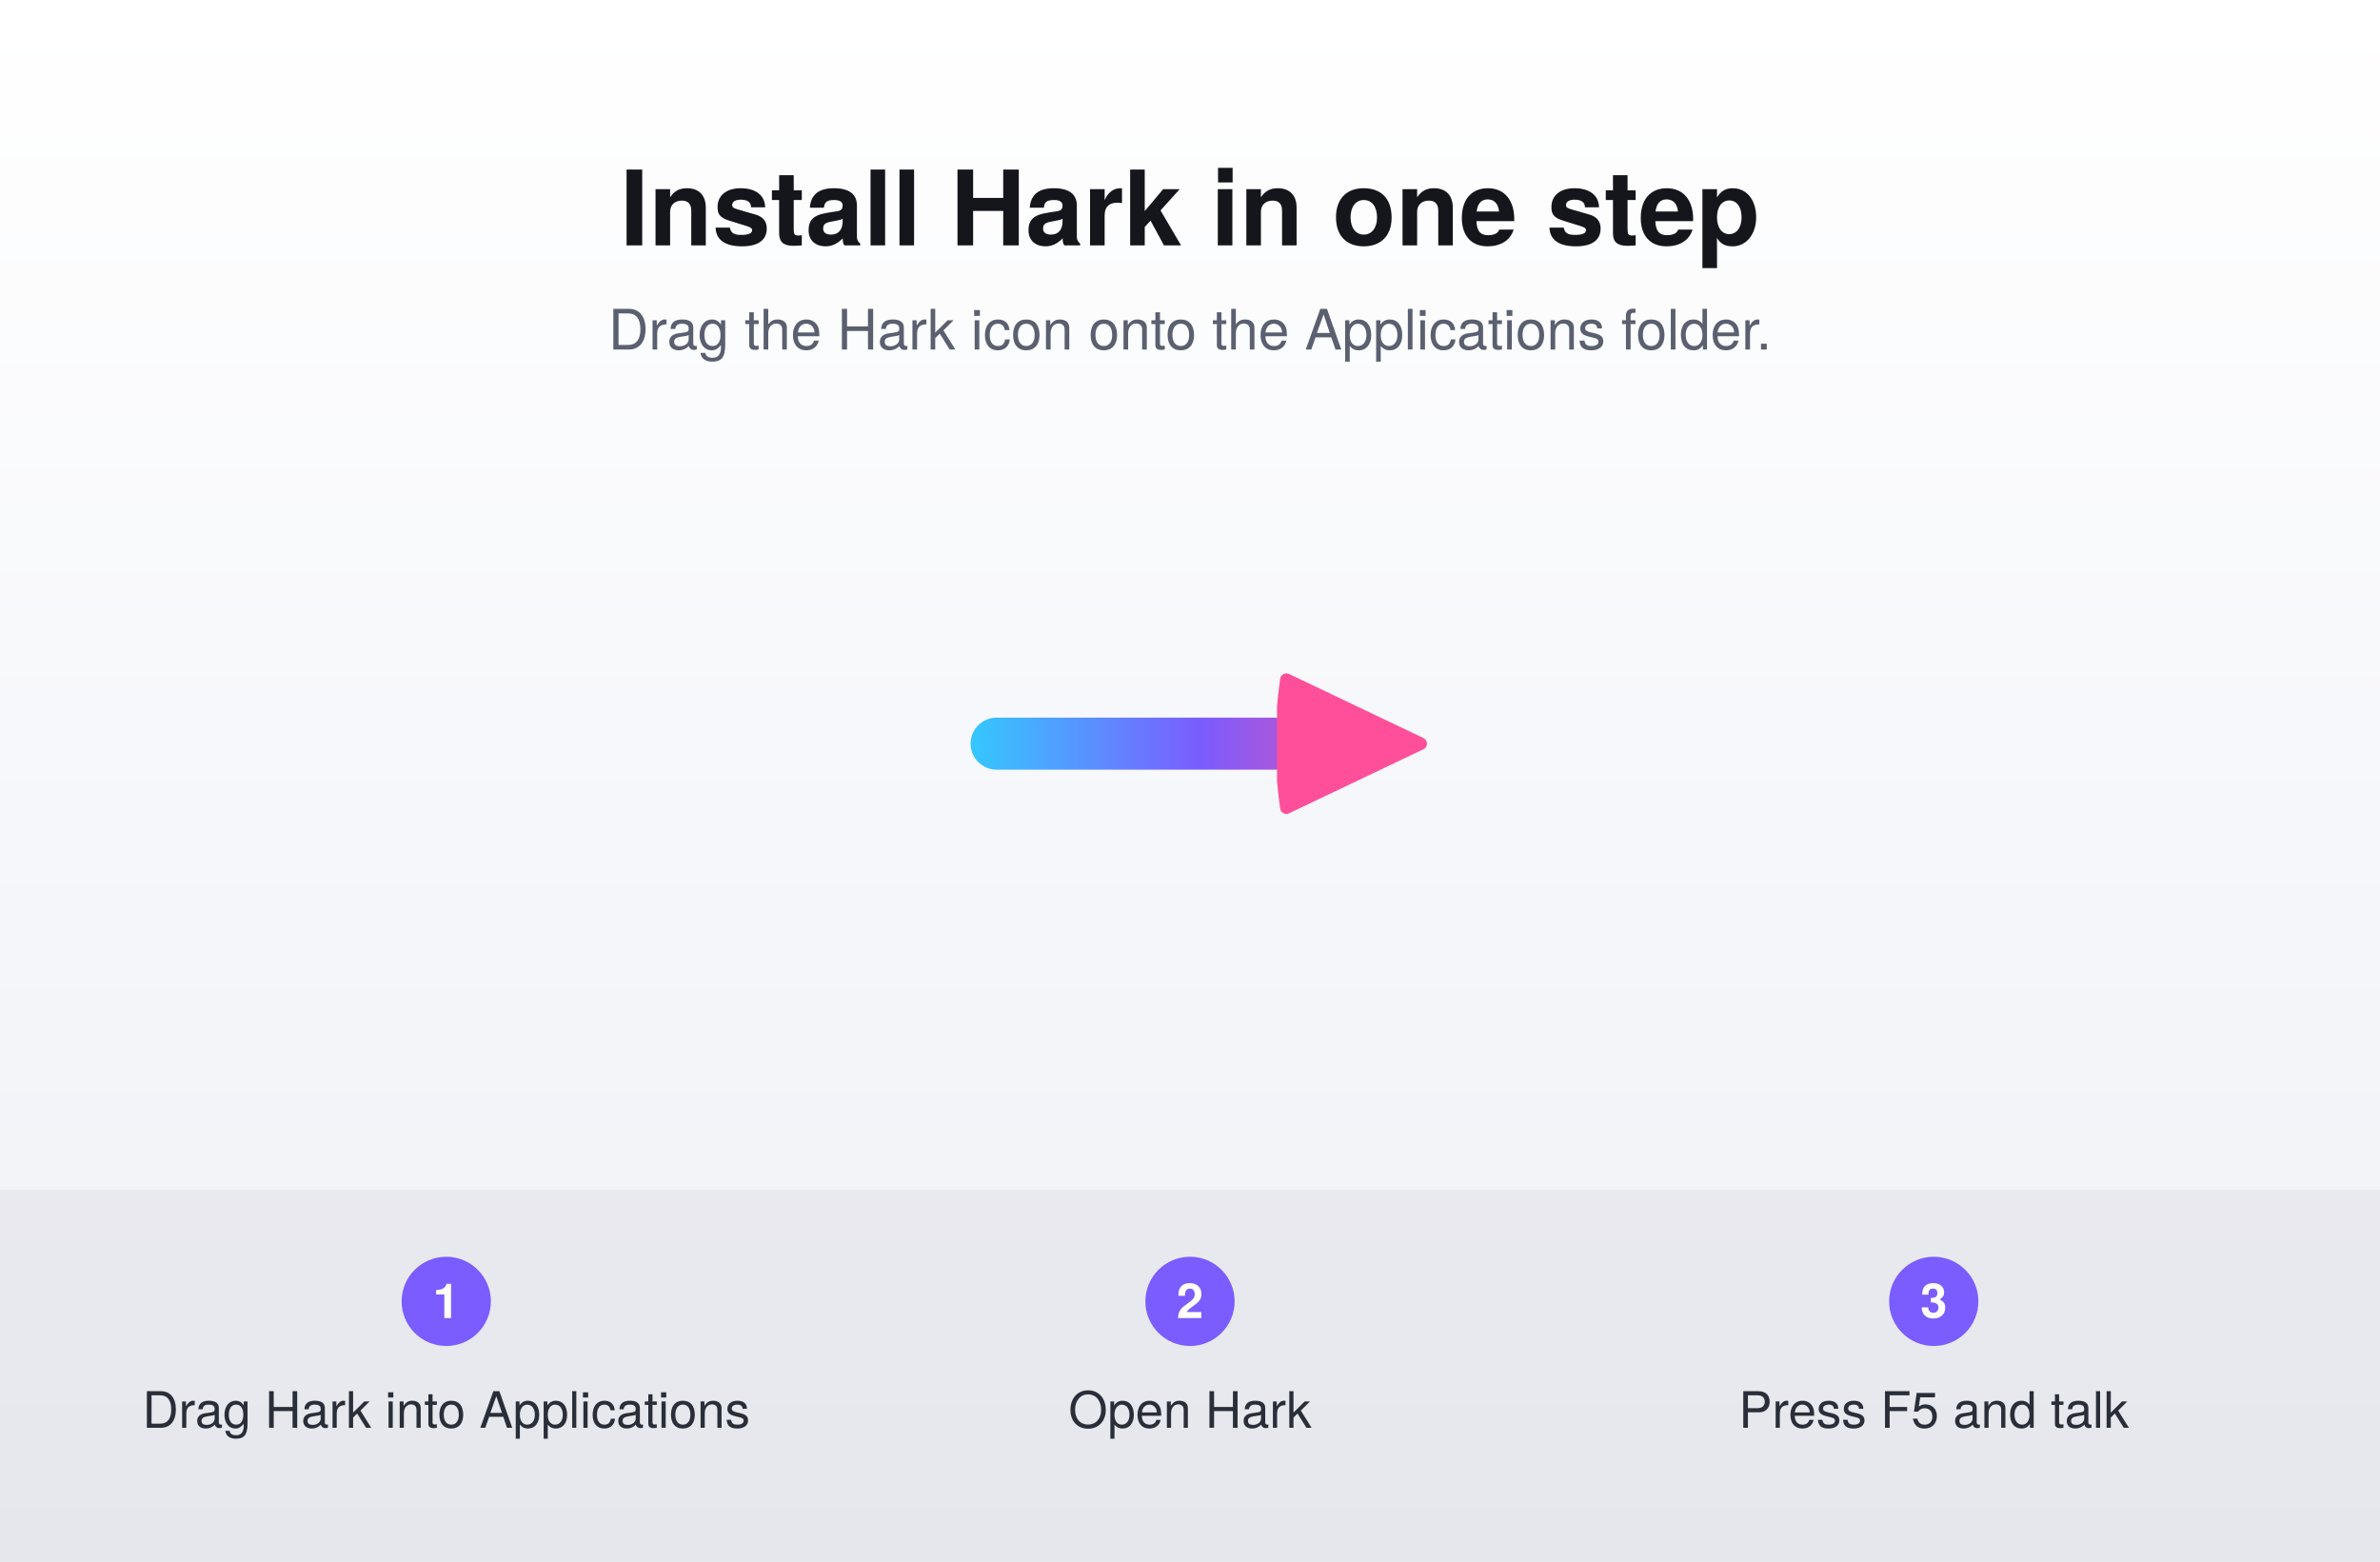
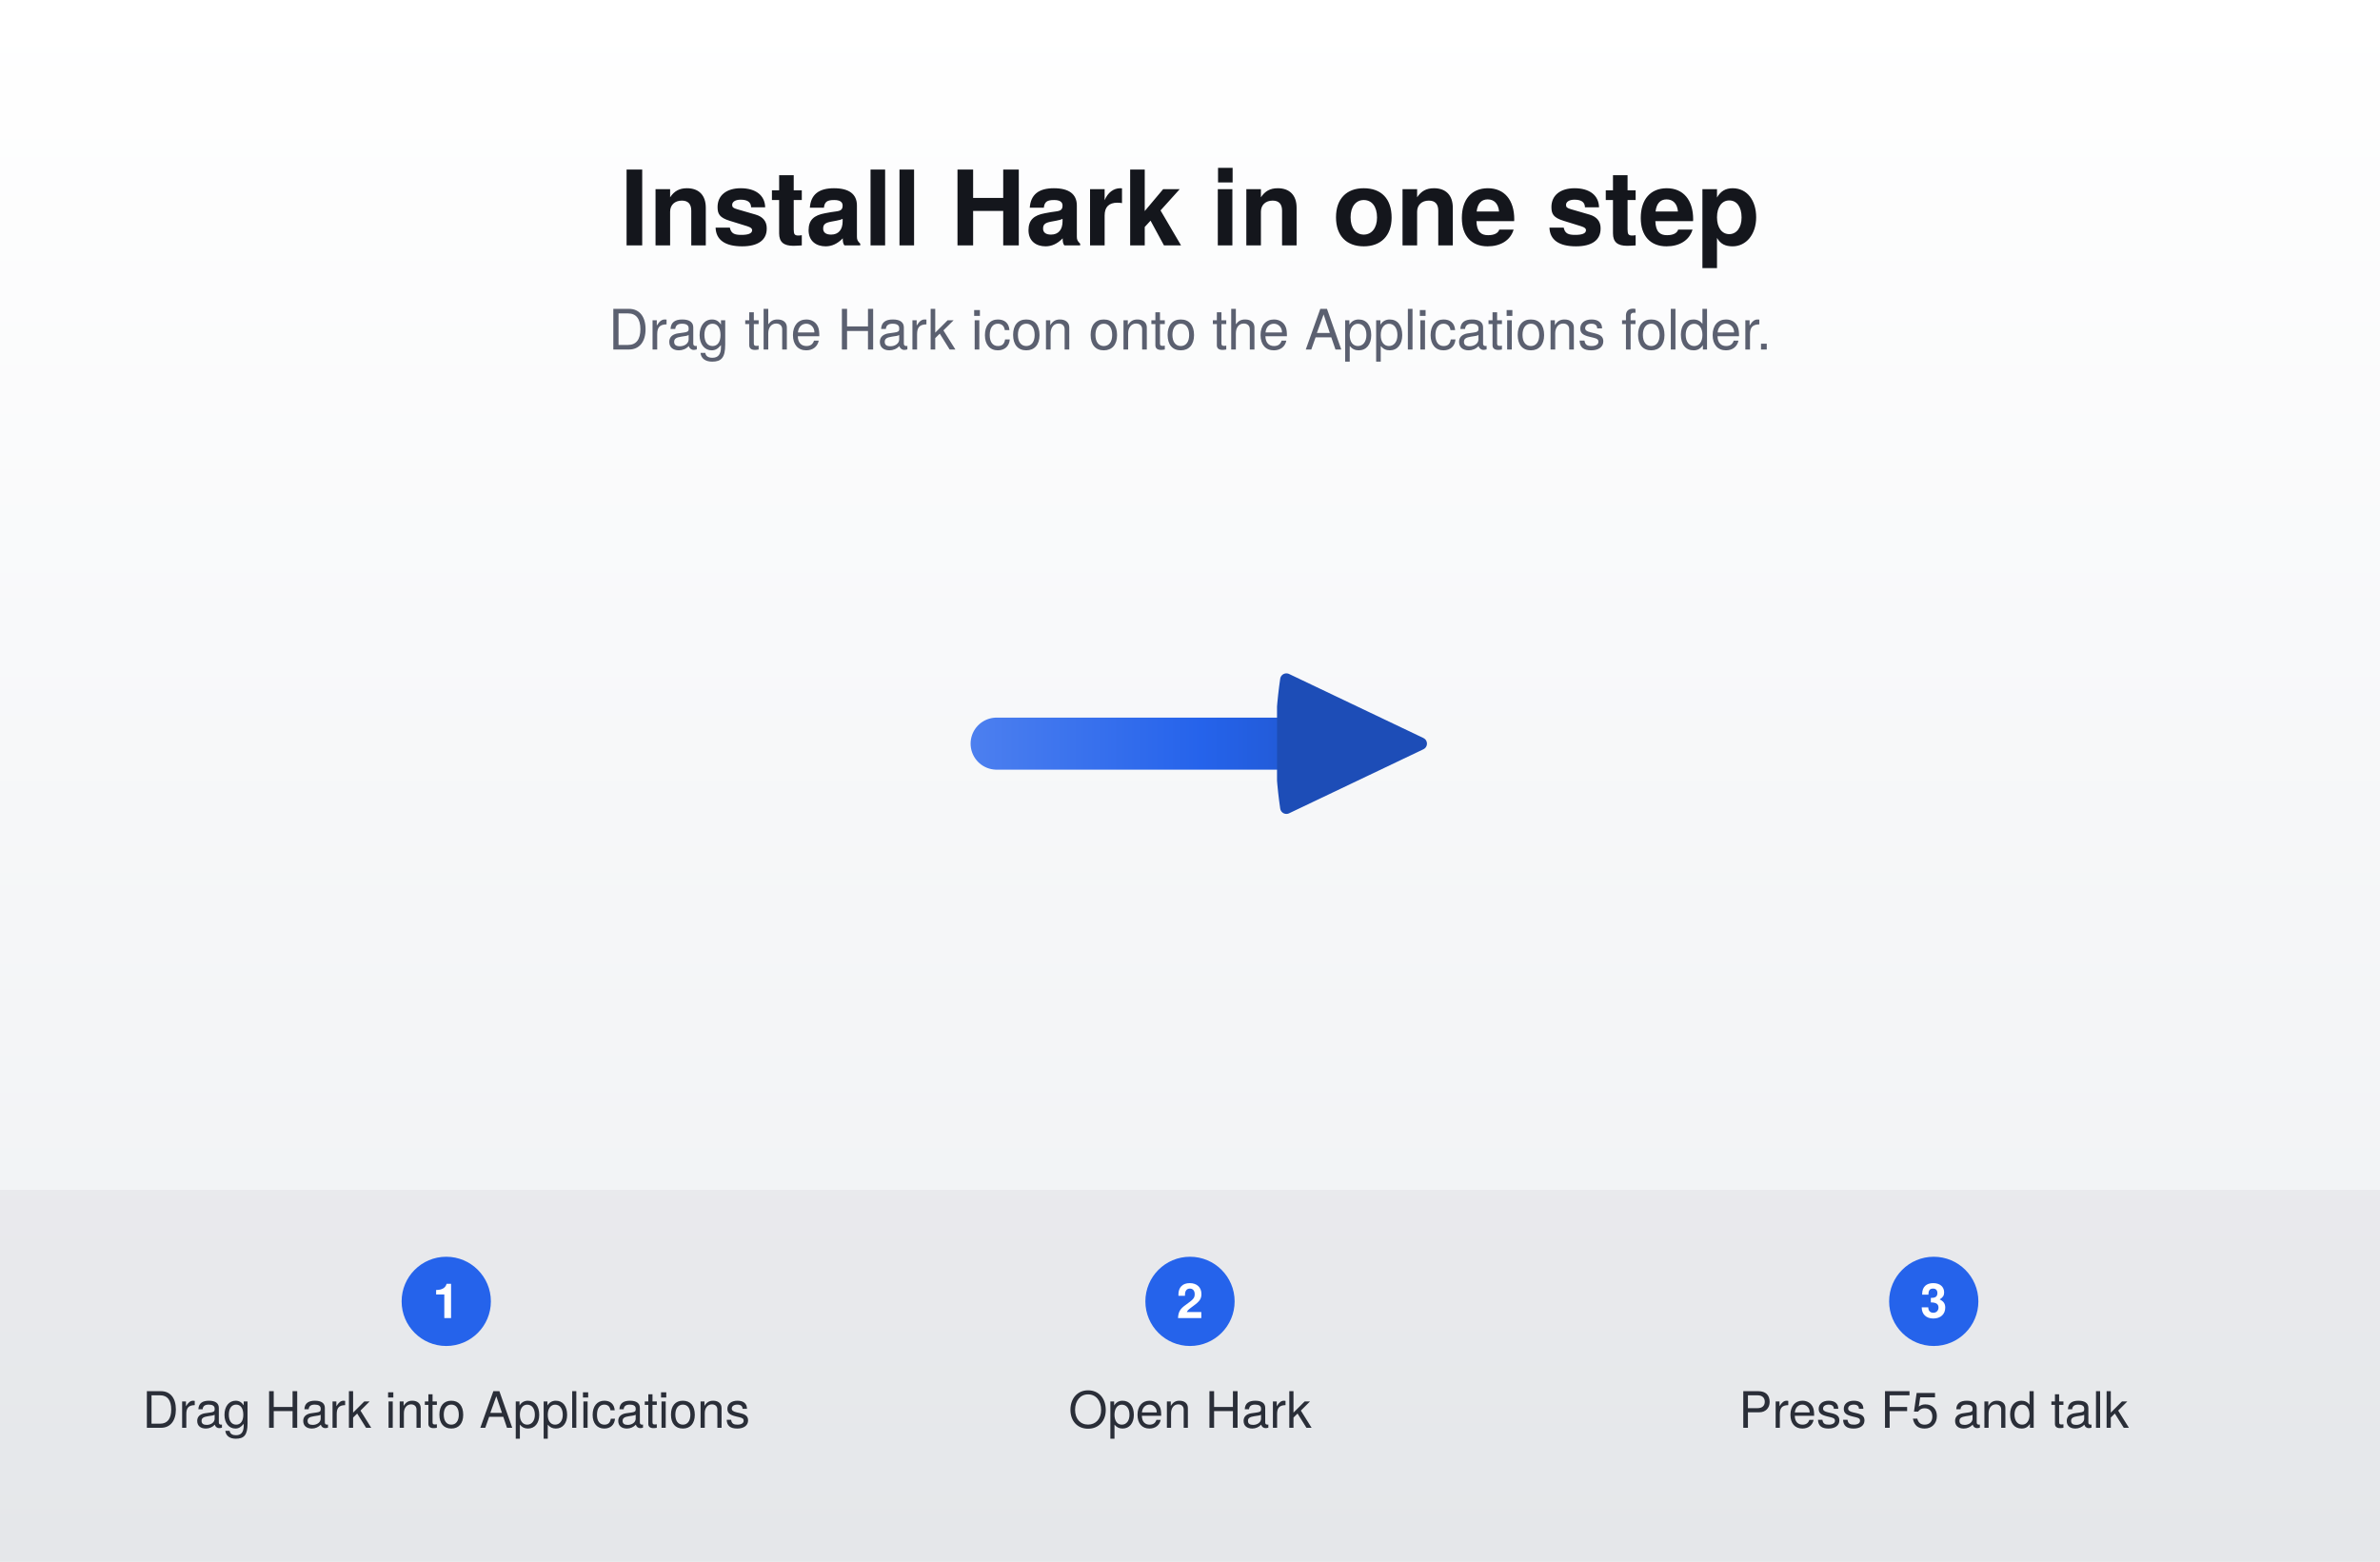
<svg xmlns="http://www.w3.org/2000/svg" viewBox="0 0 640 420" width="640" height="420">
  <defs>
    <linearGradient id="paper" x1="0" y1="0" x2="0" y2="1">
      <stop offset="0" stop-color="#ffffff" />
-       <stop offset="1" stop-color="#eef0f6" />
+       <stop offset="1" stop-color="#eef0f3" />
    </linearGradient>
    <linearGradient id="arrow" gradientUnits="userSpaceOnUse" x1="262" y1="0" x2="384" y2="0">
-       <stop offset="0" stop-color="#36c6ff" />
-       <stop offset="0.5" stop-color="#7b5cff" />
-       <stop offset="1" stop-color="#ff4f9a" />
+       <stop offset="0" stop-color="#4c7fef" />
+       <stop offset="0.5" stop-color="#2563eb" />
+       <stop offset="1" stop-color="#1d4db7" />
    </linearGradient>
    <marker id="head" viewBox="0 0 10 10" refX="3" refY="5" markerWidth="3" markerHeight="3" orient="auto" markerUnits="strokeWidth">
-       <path d="M0.6 0.9 L9.2 5 L0.6 9.1 Q0 5 0.6 0.9 Z" fill="#ff4f9a" stroke="#ff4f9a" stroke-width="0.8" stroke-linejoin="round" />
+       <path d="M0.6 0.9 L9.2 5 L0.6 9.1 Q0 5 0.6 0.9 Z" fill="#1d4db7" stroke="#1d4db7" stroke-width="0.8" stroke-linejoin="round" />
    </marker>
  </defs>
  <rect width="640" height="420" fill="url(#paper)" />
  <g font-family="Helvetica Neue" text-anchor="middle">
    <text x="320" y="66" font-weight="700" font-size="28" fill="#14161c">Install Hark in one step</text>
    <text x="320" y="94" font-size="15" fill="#5b6070">Drag the Hark icon onto the Applications folder.</text>
  </g>
  <path d="M268 200 L 356 200" fill="none" stroke="url(#arrow)" stroke-width="14" stroke-linecap="round" marker-end="url(#head)" />
  <rect x="0" y="320" width="640" height="100" fill="#14161c" fill-opacity="0.04" />
  <g font-family="Helvetica Neue" text-anchor="middle">
-     <circle cx="120" cy="350" r="12" fill="#7b5cff" />
+     <circle cx="120" cy="350" r="12" fill="#2563eb" />
    <text x="120" y="354.5" font-size="13" font-weight="700" fill="#ffffff">1</text>
    <text x="120" y="384" font-size="13.5" fill="#2a2e38">Drag Hark into Applications</text>
-     <circle cx="320" cy="350" r="12" fill="#7b5cff" />
+     <circle cx="320" cy="350" r="12" fill="#2563eb" />
    <text x="320" y="354.5" font-size="13" font-weight="700" fill="#ffffff">2</text>
    <text x="320" y="384" font-size="13.5" fill="#2a2e38">Open Hark</text>
-     <circle cx="520" cy="350" r="12" fill="#7b5cff" />
+     <circle cx="520" cy="350" r="12" fill="#2563eb" />
    <text x="520" y="354.5" font-size="13" font-weight="700" fill="#ffffff">3</text>
    <text x="520" y="384" font-size="13.5" fill="#2a2e38">Press F5 and talk</text>
  </g>
</svg>
